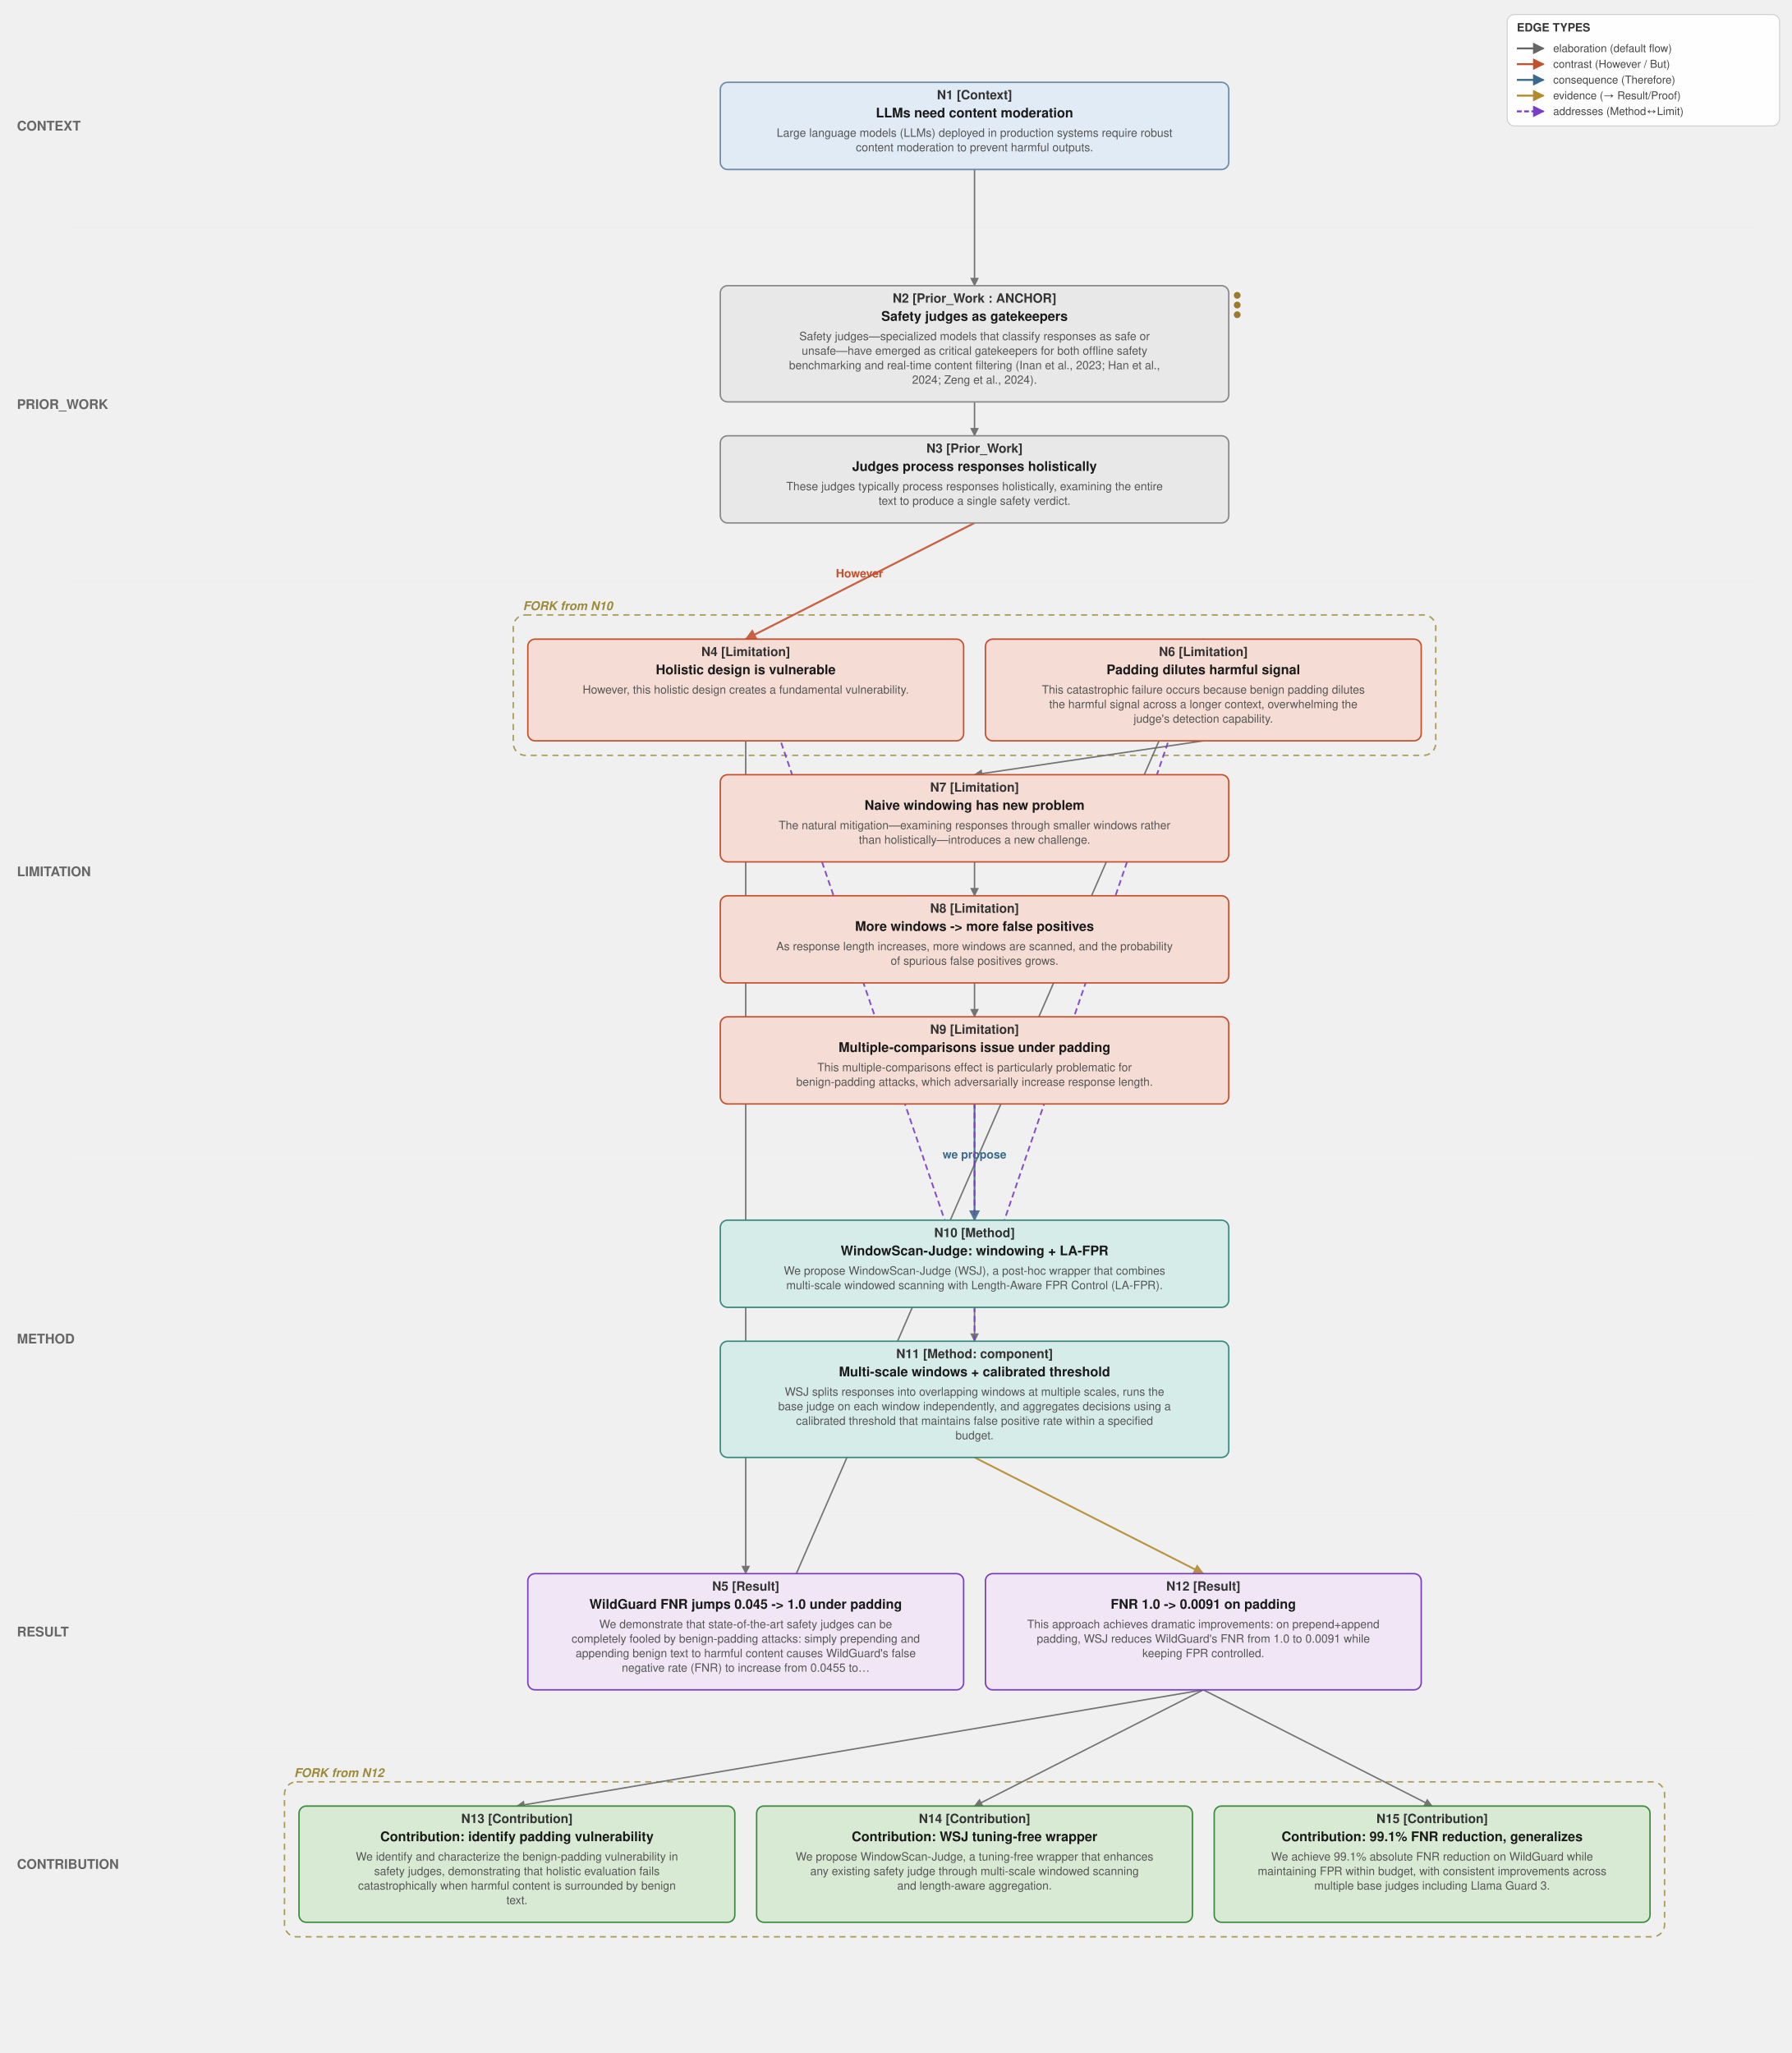
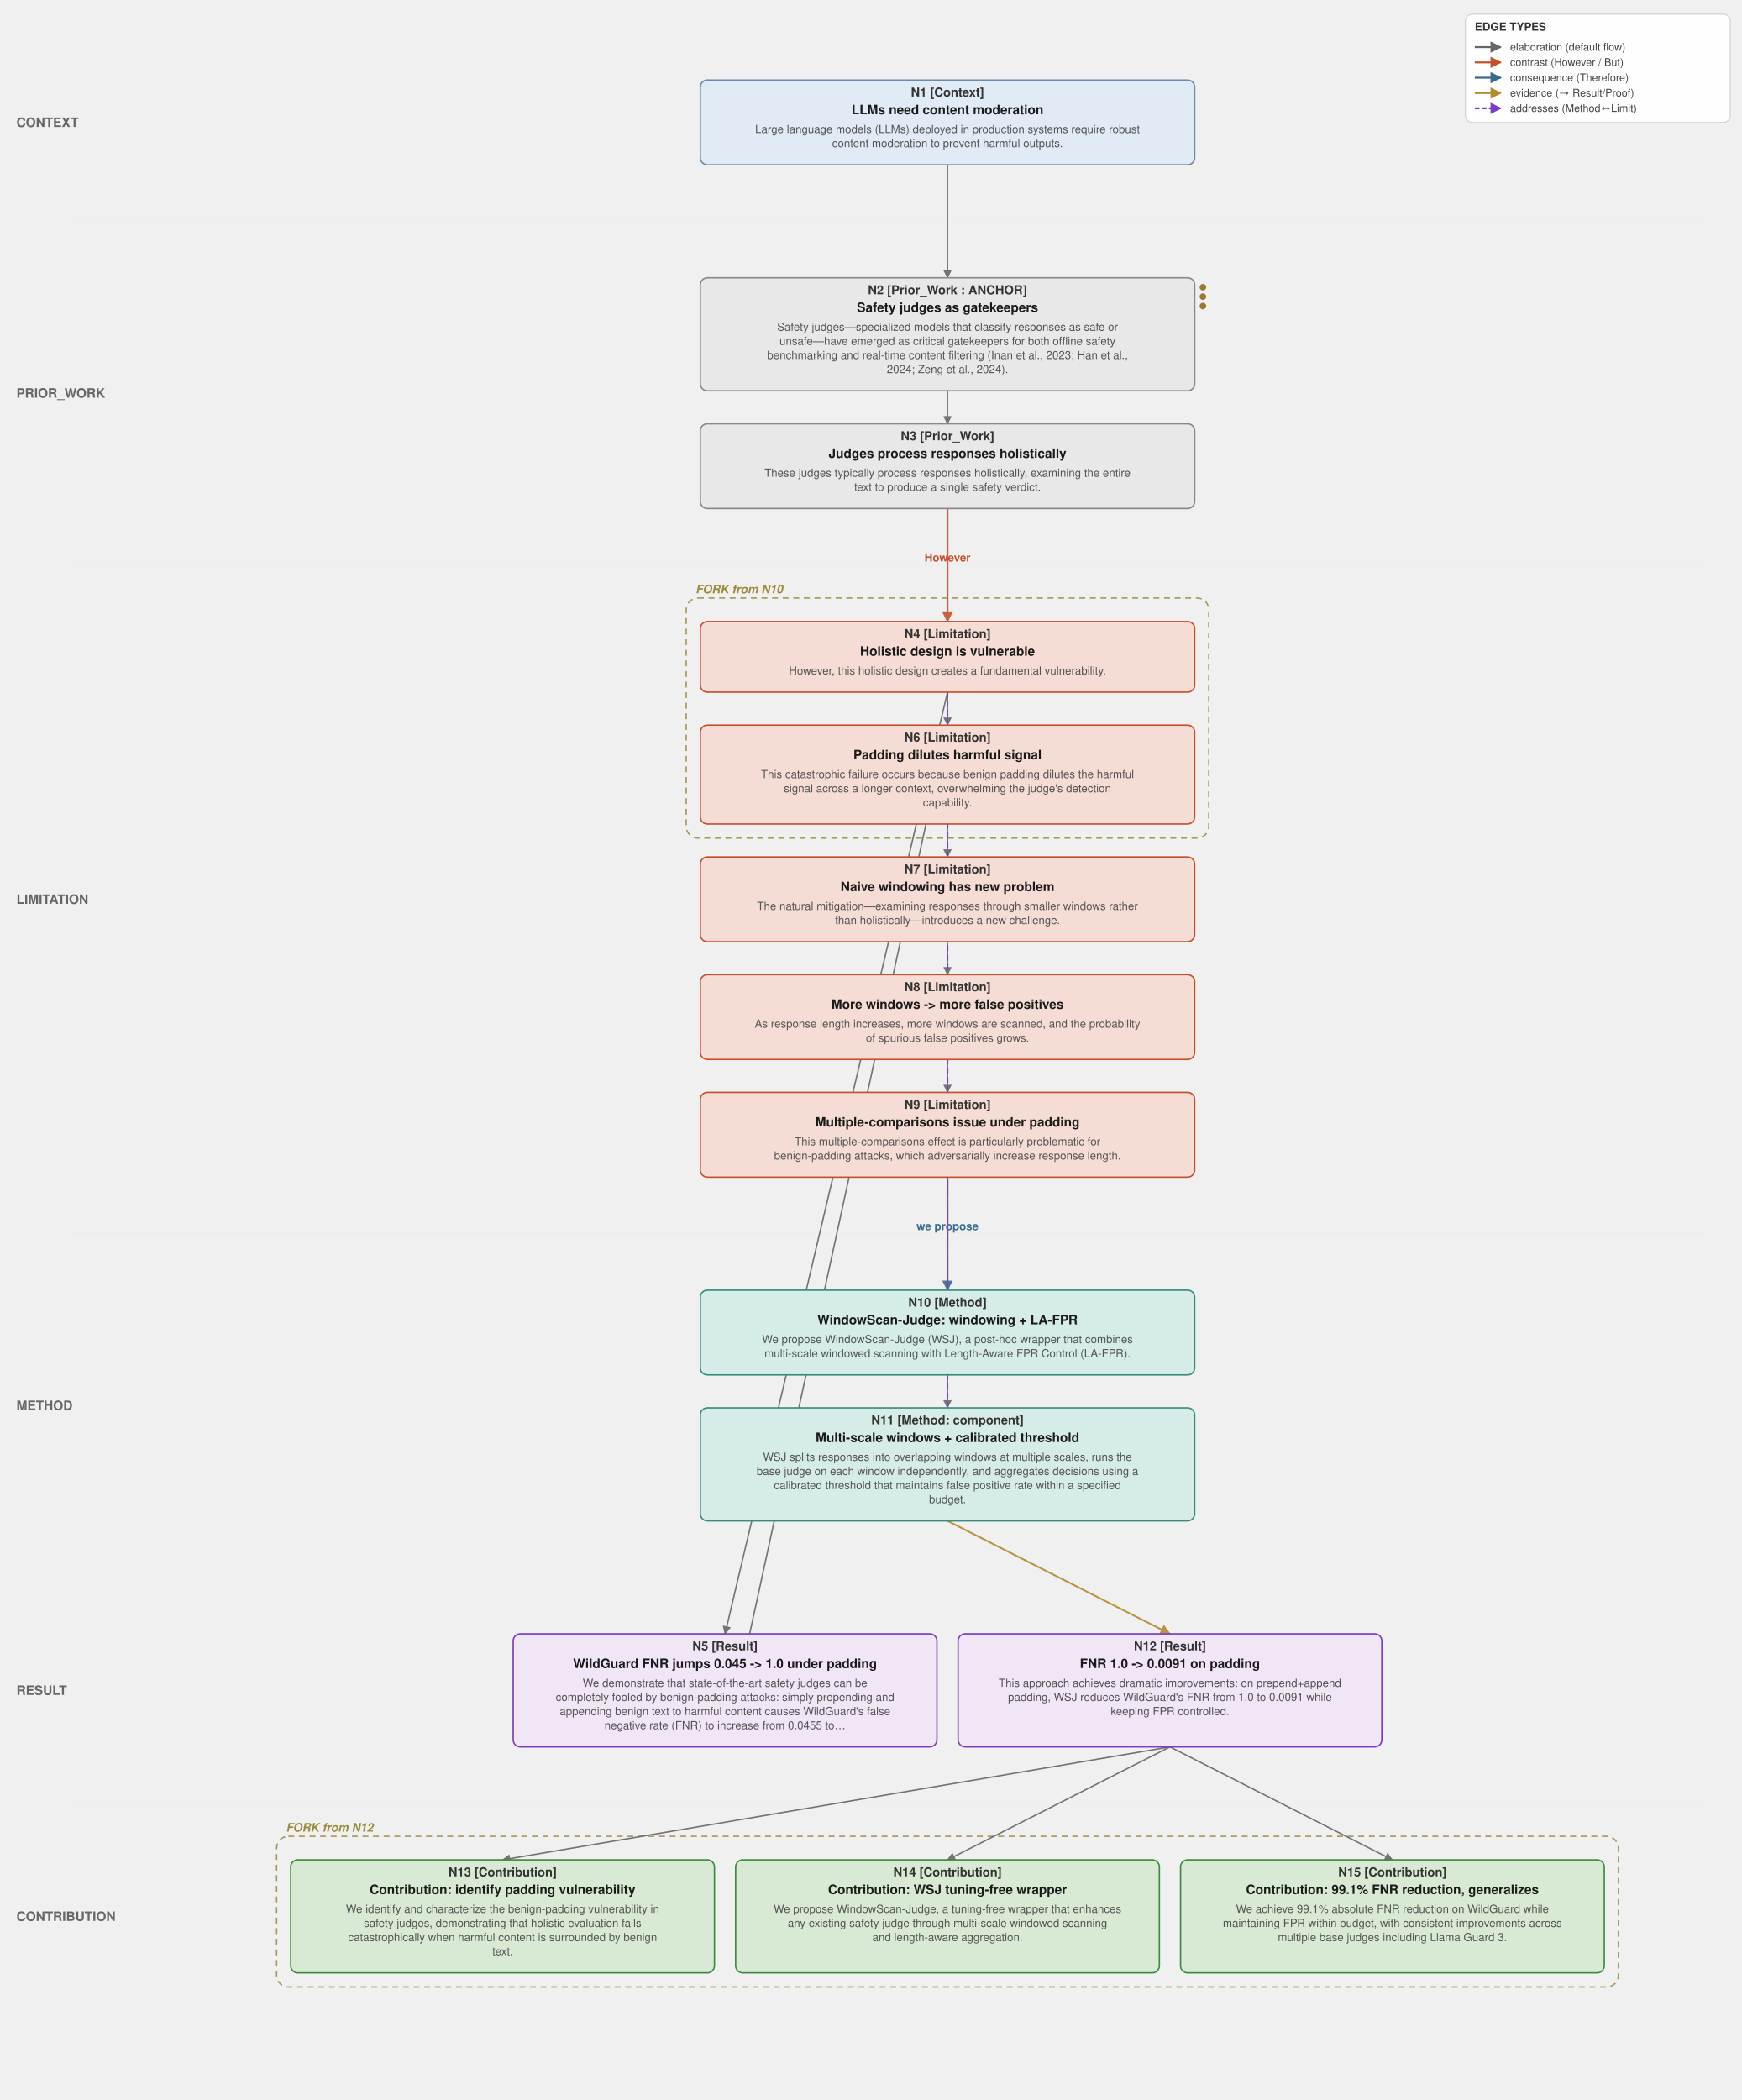
- <svg xmlns="http://www.w3.org/2000/svg" viewBox="0 0 1480 1696" style="width:100%; background:#fdfcf6; border:1px solid #e2e0d7; border-radius:8px;" font-family="-apple-system, BlinkMacSystemFont, Helvetica, Arial, sans-serif">
+ <svg xmlns="http://www.w3.org/2000/svg" viewBox="0 0 1480 1784" style="width:100%; background:#fdfcf6; border:1px solid #e2e0d7; border-radius:8px;" font-family="-apple-system, BlinkMacSystemFont, Helvetica, Arial, sans-serif">
  <defs>
    <marker id="ar" viewBox="0 0 10 10" refX="9" refY="5" markerWidth="6" markerHeight="6" orient="auto">
      <path d="M 0 0 L 10 5 L 0 10 z" fill="#666" />
    </marker>
    <marker id="ar-crit" viewBox="0 0 10 10" refX="9" refY="5" markerWidth="6" markerHeight="6" orient="auto">
      <path d="M 0 0 L 10 5 L 0 10 z" fill="#c4502e" />
    </marker>
    <marker id="ar-cons" viewBox="0 0 10 10" refX="9" refY="5" markerWidth="6" markerHeight="6" orient="auto">
      <path d="M 0 0 L 10 5 L 0 10 z" fill="#3a6a8a" />
    </marker>
    <marker id="ar-ev" viewBox="0 0 10 10" refX="9" refY="5" markerWidth="6" markerHeight="6" orient="auto">
      <path d="M 0 0 L 10 5 L 0 10 z" fill="#b38a2c" />
    </marker>
    <marker id="ar-back" viewBox="0 0 10 10" refX="9" refY="5" markerWidth="6" markerHeight="6" orient="auto">
      <path d="M 0 0 L 10 5 L 0 10 z" fill="#7a3ec4" />
    </marker>
  </defs>
  <text x="14" y="104" font-size="11" fill="#666" font-weight="700" dominant-baseline="middle">CONTEXT</text>
  <text x="14" y="334" font-size="11" fill="#666" font-weight="700" dominant-baseline="middle">PRIOR_WORK</text>
  <line x1="60" y1="188" x2="1450" y2="188" stroke="#eee" stroke-width="1" />
-   <text x="14" y="720" font-size="11" fill="#666" font-weight="700" dominant-baseline="middle">LIMITATION</text>
+   <text x="14" y="764" font-size="11" fill="#666" font-weight="700" dominant-baseline="middle">LIMITATION</text>
  <line x1="60" y1="480" x2="1450" y2="480" stroke="#eee" stroke-width="1" />
-   <text x="14" y="1106" font-size="11" fill="#666" font-weight="700" dominant-baseline="middle">METHOD</text>
-   <line x1="60" y1="960" x2="1450" y2="960" stroke="#eee" stroke-width="1" />
-   <text x="14" y="1348" font-size="11" fill="#666" font-weight="700" dominant-baseline="middle">RESULT</text>
-   <line x1="60" y1="1252" x2="1450" y2="1252" stroke="#eee" stroke-width="1" />
-   <text x="14" y="1540" font-size="11" fill="#666" font-weight="700" dominant-baseline="middle">CONTRIBUTION</text>
-   <line x1="60" y1="1444" x2="1450" y2="1444" stroke="#eee" stroke-width="1" />
-   <rect x="424" y="508" width="762" height="116" rx="10" fill="none" stroke="#9b8a3a" stroke-width="1.2" stroke-dasharray="5 4" opacity="0.85" />
-   <text x="432" y="504" font-size="10" fill="#9b8a3a" font-style="italic" font-weight="600">FORK from N10</text>
-   <rect x="235" y="1472" width="1140" height="128" rx="10" fill="none" stroke="#9b8a3a" stroke-width="1.2" stroke-dasharray="5 4" opacity="0.85" />
-   <text x="243" y="1468" font-size="10" fill="#9b8a3a" font-style="italic" font-weight="600">FORK from N12</text>
+   <text x="14" y="1194" font-size="11" fill="#666" font-weight="700" dominant-baseline="middle">METHOD</text>
+   <line x1="60" y1="1048" x2="1450" y2="1048" stroke="#eee" stroke-width="1" />
+   <text x="14" y="1436" font-size="11" fill="#666" font-weight="700" dominant-baseline="middle">RESULT</text>
+   <line x1="60" y1="1340" x2="1450" y2="1340" stroke="#eee" stroke-width="1" />
+   <text x="14" y="1628" font-size="11" fill="#666" font-weight="700" dominant-baseline="middle">CONTRIBUTION</text>
+   <line x1="60" y1="1532" x2="1450" y2="1532" stroke="#eee" stroke-width="1" />
+   <rect x="583" y="508" width="444" height="204" rx="10" fill="none" stroke="#9b8a3a" stroke-width="1.2" stroke-dasharray="5 4" opacity="0.85" />
+   <text x="591" y="504" font-size="10" fill="#9b8a3a" font-style="italic" font-weight="600">FORK from N10</text>
+   <rect x="235" y="1560" width="1140" height="128" rx="10" fill="none" stroke="#9b8a3a" stroke-width="1.2" stroke-dasharray="5 4" opacity="0.85" />
+   <text x="243" y="1556" font-size="10" fill="#9b8a3a" font-style="italic" font-weight="600">FORK from N12</text>
  <line x1="805" y1="140" x2="805" y2="236" stroke="#666" stroke-width="1.2" marker-end="url(#ar)" opacity="0.9" />
  <line x1="805" y1="332" x2="805" y2="360" stroke="#666" stroke-width="1.2" marker-end="url(#ar)" opacity="0.9" />
-   <line x1="805" y1="432" x2="616" y2="528" stroke="#c4502e" stroke-width="1.6" marker-end="url(#ar-crit)" opacity="0.9" />
-   <text x="710" y="477" font-size="9.5" fill="#c4502e" font-weight="600" text-anchor="middle">However</text>
-   <line x1="616" y1="612" x2="616" y2="1300" stroke="#666" stroke-width="1.2" marker-end="url(#ar)" opacity="0.9" />
-   <line x1="616" y1="1396" x2="994" y2="528" stroke="#666" stroke-width="1.2" marker-end="url(#ar)" opacity="0.9" />
-   <line x1="994" y1="612" x2="805" y2="640" stroke="#666" stroke-width="1.2" marker-end="url(#ar)" opacity="0.9" />
-   <line x1="805" y1="712" x2="805" y2="740" stroke="#666" stroke-width="1.2" marker-end="url(#ar)" opacity="0.9" />
-   <line x1="805" y1="812" x2="805" y2="840" stroke="#666" stroke-width="1.2" marker-end="url(#ar)" opacity="0.9" />
-   <line x1="805" y1="912" x2="805" y2="1008" stroke="#3a6a8a" stroke-width="1.5" marker-end="url(#ar-cons)" opacity="0.9" />
-   <text x="805" y="957" font-size="9.5" fill="#3a6a8a" font-weight="600" text-anchor="middle">we propose</text>
-   <line x1="805" y1="1080" x2="805" y2="1108" stroke="#666" stroke-width="1.2" marker-end="url(#ar)" opacity="0.9" />
-   <line x1="805" y1="1204" x2="994" y2="1300" stroke="#b38a2c" stroke-width="1.5" marker-end="url(#ar-ev)" opacity="0.9" />
-   <line x1="994" y1="1396" x2="427" y2="1492" stroke="#666" stroke-width="1.2" marker-end="url(#ar)" opacity="0.9" />
-   <line x1="994" y1="1396" x2="805" y2="1492" stroke="#666" stroke-width="1.2" marker-end="url(#ar)" opacity="0.9" />
-   <line x1="994" y1="1396" x2="1183" y2="1492" stroke="#666" stroke-width="1.2" marker-end="url(#ar)" opacity="0.9" />
-   <line x1="805" y1="1080" x2="994" y2="528" stroke="#7a3ec4" stroke-width="1.4" stroke-dasharray="5 3" marker-end="url(#ar-back)" opacity="0.9" />
-   <line x1="805" y1="1204" x2="805" y2="840" stroke="#7a3ec4" stroke-width="1.4" stroke-dasharray="5 3" marker-end="url(#ar-back)" opacity="0.9" />
-   <line x1="805" y1="1080" x2="616" y2="528" stroke="#7a3ec4" stroke-width="1.4" stroke-dasharray="5 3" marker-end="url(#ar-back)" opacity="0.9" />
+   <line x1="805" y1="432" x2="805" y2="528" stroke="#c4502e" stroke-width="1.6" marker-end="url(#ar-crit)" opacity="0.9" />
+   <text x="805" y="477" font-size="9.5" fill="#c4502e" font-weight="600" text-anchor="middle">However</text>
+   <line x1="805" y1="588" x2="616" y2="1388" stroke="#666" stroke-width="1.2" marker-end="url(#ar)" opacity="0.9" />
+   <line x1="616" y1="1484" x2="805" y2="616" stroke="#666" stroke-width="1.2" marker-end="url(#ar)" opacity="0.9" />
+   <line x1="805" y1="588" x2="805" y2="616" stroke="#666" stroke-width="1.2" marker-end="url(#ar)" opacity="0.9" />
+   <line x1="805" y1="700" x2="805" y2="728" stroke="#666" stroke-width="1.2" marker-end="url(#ar)" opacity="0.9" />
+   <line x1="805" y1="800" x2="805" y2="828" stroke="#666" stroke-width="1.2" marker-end="url(#ar)" opacity="0.9" />
+   <line x1="805" y1="900" x2="805" y2="928" stroke="#666" stroke-width="1.2" marker-end="url(#ar)" opacity="0.9" />
+   <line x1="805" y1="1000" x2="805" y2="1096" stroke="#3a6a8a" stroke-width="1.5" marker-end="url(#ar-cons)" opacity="0.9" />
+   <text x="805" y="1045" font-size="9.5" fill="#3a6a8a" font-weight="600" text-anchor="middle">we propose</text>
+   <line x1="805" y1="1168" x2="805" y2="1196" stroke="#666" stroke-width="1.2" marker-end="url(#ar)" opacity="0.9" />
+   <line x1="805" y1="1292" x2="994" y2="1388" stroke="#b38a2c" stroke-width="1.5" marker-end="url(#ar-ev)" opacity="0.9" />
+   <line x1="994" y1="1484" x2="427" y2="1580" stroke="#666" stroke-width="1.2" marker-end="url(#ar)" opacity="0.9" />
+   <line x1="994" y1="1484" x2="805" y2="1580" stroke="#666" stroke-width="1.2" marker-end="url(#ar)" opacity="0.9" />
+   <line x1="994" y1="1484" x2="1183" y2="1580" stroke="#666" stroke-width="1.2" marker-end="url(#ar)" opacity="0.9" />
+   <line x1="805" y1="1168" x2="805" y2="616" stroke="#7a3ec4" stroke-width="1.4" stroke-dasharray="5 3" marker-end="url(#ar-back)" opacity="0.9" />
+   <line x1="805" y1="1292" x2="805" y2="928" stroke="#7a3ec4" stroke-width="1.4" stroke-dasharray="5 3" marker-end="url(#ar-back)" opacity="0.9" />
+   <line x1="805" y1="1168" x2="805" y2="528" stroke="#7a3ec4" stroke-width="1.4" stroke-dasharray="5 3" marker-end="url(#ar-back)" opacity="0.9" />
  <g>
    <rect x="595" y="68" width="420" height="72" rx="6" fill="#e0ebf5" stroke="#6d8ba8" stroke-width="1.2" />
    <text x="805" y="82" text-anchor="middle" font-size="10.5" font-weight="700" fill="#333">N1 [Context]</text>
    <text x="805" y="97" text-anchor="middle" font-size="11" font-weight="600" fill="#1a1a1a">LLMs need content moderation</text>
    <text x="805" y="113" text-anchor="middle" font-size="9.5" fill="#555">Large language models (LLMs) deployed in production systems require robust</text>
    <text x="805" y="125" text-anchor="middle" font-size="9.5" fill="#555">content moderation to prevent harmful outputs.</text>
  </g>
  <circle cx="1022.0" cy="244.0" r="2.8" fill="#9b7a2e" />
  <circle cx="1022.0" cy="252.0" r="2.8" fill="#9b7a2e" />
  <circle cx="1022.0" cy="260.0" r="2.8" fill="#9b7a2e" />
  <g>
    <rect x="595" y="236" width="420" height="96" rx="6" fill="#e8e8e8" stroke="#888" stroke-width="1.2" />
    <text x="805" y="250" text-anchor="middle" font-size="10.5" font-weight="700" fill="#333">N2 [Prior_Work : ANCHOR]</text>
    <text x="805" y="265" text-anchor="middle" font-size="11" font-weight="600" fill="#1a1a1a">Safety judges as gatekeepers</text>
    <text x="805" y="281" text-anchor="middle" font-size="9.5" fill="#555">Safety judges—specialized models that classify responses as safe or</text>
    <text x="805" y="293" text-anchor="middle" font-size="9.5" fill="#555">unsafe—have emerged as critical gatekeepers for both offline safety</text>
    <text x="805" y="305" text-anchor="middle" font-size="9.5" fill="#555">benchmarking and real-time content filtering (Inan et al., 2023; Han et al.,</text>
    <text x="805" y="317" text-anchor="middle" font-size="9.5" fill="#555">2024; Zeng et al., 2024).</text>
  </g>
  <g>
    <rect x="595" y="360" width="420" height="72" rx="6" fill="#e8e8e8" stroke="#888" stroke-width="1.2" />
    <text x="805" y="374" text-anchor="middle" font-size="10.5" font-weight="700" fill="#333">N3 [Prior_Work]</text>
    <text x="805" y="389" text-anchor="middle" font-size="11" font-weight="600" fill="#1a1a1a">Judges process responses holistically</text>
    <text x="805" y="405" text-anchor="middle" font-size="9.5" fill="#555">These judges typically process responses holistically, examining the entire</text>
    <text x="805" y="417" text-anchor="middle" font-size="9.5" fill="#555">text to produce a single safety verdict.</text>
  </g>
  <g>
-     <rect x="436" y="528" width="360" height="84" rx="6" fill="#f5dcd4" stroke="#c4502e" stroke-width="1.2" />
-     <text x="616" y="542" text-anchor="middle" font-size="10.5" font-weight="700" fill="#333">N4 [Limitation]</text>
-     <text x="616" y="557" text-anchor="middle" font-size="11" font-weight="600" fill="#1a1a1a">Holistic design is vulnerable</text>
-     <text x="616" y="573" text-anchor="middle" font-size="9.5" fill="#555">However, this holistic design creates a fundamental vulnerability.</text>
+     <rect x="595" y="528" width="420" height="60" rx="6" fill="#f5dcd4" stroke="#c4502e" stroke-width="1.2" />
+     <text x="805" y="542" text-anchor="middle" font-size="10.5" font-weight="700" fill="#333">N4 [Limitation]</text>
+     <text x="805" y="557" text-anchor="middle" font-size="11" font-weight="600" fill="#1a1a1a">Holistic design is vulnerable</text>
+     <text x="805" y="573" text-anchor="middle" font-size="9.5" fill="#555">However, this holistic design creates a fundamental vulnerability.</text>
  </g>
  <g>
-     <rect x="436" y="1300" width="360" height="96" rx="6" fill="#f0e6f5" stroke="#7a3ec4" stroke-width="1.2" />
-     <text x="616" y="1314" text-anchor="middle" font-size="10.5" font-weight="700" fill="#333">N5 [Result]</text>
-     <text x="616" y="1329" text-anchor="middle" font-size="11" font-weight="600" fill="#1a1a1a">WildGuard FNR jumps 0.045 -&gt; 1.0 under padding</text>
-     <text x="616" y="1345" text-anchor="middle" font-size="9.5" fill="#555">We demonstrate that state-of-the-art safety judges can be</text>
-     <text x="616" y="1357" text-anchor="middle" font-size="9.5" fill="#555">completely fooled by benign-padding attacks: simply prepending and</text>
-     <text x="616" y="1369" text-anchor="middle" font-size="9.5" fill="#555">appending benign text to harmful content causes WildGuard's false</text>
-     <text x="616" y="1381" text-anchor="middle" font-size="9.5" fill="#555">negative rate (FNR) to increase from 0.0455 to…</text>
+     <rect x="436" y="1388" width="360" height="96" rx="6" fill="#f0e6f5" stroke="#7a3ec4" stroke-width="1.2" />
+     <text x="616" y="1402" text-anchor="middle" font-size="10.5" font-weight="700" fill="#333">N5 [Result]</text>
+     <text x="616" y="1417" text-anchor="middle" font-size="11" font-weight="600" fill="#1a1a1a">WildGuard FNR jumps 0.045 -&gt; 1.0 under padding</text>
+     <text x="616" y="1433" text-anchor="middle" font-size="9.5" fill="#555">We demonstrate that state-of-the-art safety judges can be</text>
+     <text x="616" y="1445" text-anchor="middle" font-size="9.5" fill="#555">completely fooled by benign-padding attacks: simply prepending and</text>
+     <text x="616" y="1457" text-anchor="middle" font-size="9.5" fill="#555">appending benign text to harmful content causes WildGuard's false</text>
+     <text x="616" y="1469" text-anchor="middle" font-size="9.5" fill="#555">negative rate (FNR) to increase from 0.0455 to…</text>
  </g>
  <g>
-     <rect x="814" y="528" width="360" height="84" rx="6" fill="#f5dcd4" stroke="#c4502e" stroke-width="1.2" />
-     <text x="994" y="542" text-anchor="middle" font-size="10.5" font-weight="700" fill="#333">N6 [Limitation]</text>
-     <text x="994" y="557" text-anchor="middle" font-size="11" font-weight="600" fill="#1a1a1a">Padding dilutes harmful signal</text>
-     <text x="994" y="573" text-anchor="middle" font-size="9.5" fill="#555">This catastrophic failure occurs because benign padding dilutes</text>
-     <text x="994" y="585" text-anchor="middle" font-size="9.5" fill="#555">the harmful signal across a longer context, overwhelming the</text>
-     <text x="994" y="597" text-anchor="middle" font-size="9.5" fill="#555">judge's detection capability.</text>
+     <rect x="595" y="616" width="420" height="84" rx="6" fill="#f5dcd4" stroke="#c4502e" stroke-width="1.2" />
+     <text x="805" y="630" text-anchor="middle" font-size="10.5" font-weight="700" fill="#333">N6 [Limitation]</text>
+     <text x="805" y="645" text-anchor="middle" font-size="11" font-weight="600" fill="#1a1a1a">Padding dilutes harmful signal</text>
+     <text x="805" y="661" text-anchor="middle" font-size="9.5" fill="#555">This catastrophic failure occurs because benign padding dilutes the harmful</text>
+     <text x="805" y="673" text-anchor="middle" font-size="9.5" fill="#555">signal across a longer context, overwhelming the judge's detection</text>
+     <text x="805" y="685" text-anchor="middle" font-size="9.5" fill="#555">capability.</text>
  </g>
  <g>
-     <rect x="595" y="640" width="420" height="72" rx="6" fill="#f5dcd4" stroke="#c4502e" stroke-width="1.2" />
-     <text x="805" y="654" text-anchor="middle" font-size="10.5" font-weight="700" fill="#333">N7 [Limitation]</text>
-     <text x="805" y="669" text-anchor="middle" font-size="11" font-weight="600" fill="#1a1a1a">Naive windowing has new problem</text>
-     <text x="805" y="685" text-anchor="middle" font-size="9.5" fill="#555">The natural mitigation—examining responses through smaller windows rather</text>
-     <text x="805" y="697" text-anchor="middle" font-size="9.5" fill="#555">than holistically—introduces a new challenge.</text>
+     <rect x="595" y="728" width="420" height="72" rx="6" fill="#f5dcd4" stroke="#c4502e" stroke-width="1.2" />
+     <text x="805" y="742" text-anchor="middle" font-size="10.5" font-weight="700" fill="#333">N7 [Limitation]</text>
+     <text x="805" y="757" text-anchor="middle" font-size="11" font-weight="600" fill="#1a1a1a">Naive windowing has new problem</text>
+     <text x="805" y="773" text-anchor="middle" font-size="9.5" fill="#555">The natural mitigation—examining responses through smaller windows rather</text>
+     <text x="805" y="785" text-anchor="middle" font-size="9.5" fill="#555">than holistically—introduces a new challenge.</text>
  </g>
  <g>
-     <rect x="595" y="740" width="420" height="72" rx="6" fill="#f5dcd4" stroke="#c4502e" stroke-width="1.2" />
-     <text x="805" y="754" text-anchor="middle" font-size="10.5" font-weight="700" fill="#333">N8 [Limitation]</text>
-     <text x="805" y="769" text-anchor="middle" font-size="11" font-weight="600" fill="#1a1a1a">More windows -&gt; more false positives</text>
-     <text x="805" y="785" text-anchor="middle" font-size="9.5" fill="#555">As response length increases, more windows are scanned, and the probability</text>
-     <text x="805" y="797" text-anchor="middle" font-size="9.5" fill="#555">of spurious false positives grows.</text>
+     <rect x="595" y="828" width="420" height="72" rx="6" fill="#f5dcd4" stroke="#c4502e" stroke-width="1.2" />
+     <text x="805" y="842" text-anchor="middle" font-size="10.5" font-weight="700" fill="#333">N8 [Limitation]</text>
+     <text x="805" y="857" text-anchor="middle" font-size="11" font-weight="600" fill="#1a1a1a">More windows -&gt; more false positives</text>
+     <text x="805" y="873" text-anchor="middle" font-size="9.5" fill="#555">As response length increases, more windows are scanned, and the probability</text>
+     <text x="805" y="885" text-anchor="middle" font-size="9.5" fill="#555">of spurious false positives grows.</text>
  </g>
  <g>
-     <rect x="595" y="840" width="420" height="72" rx="6" fill="#f5dcd4" stroke="#c4502e" stroke-width="1.2" />
-     <text x="805" y="854" text-anchor="middle" font-size="10.5" font-weight="700" fill="#333">N9 [Limitation]</text>
-     <text x="805" y="869" text-anchor="middle" font-size="11" font-weight="600" fill="#1a1a1a">Multiple-comparisons issue under padding</text>
-     <text x="805" y="885" text-anchor="middle" font-size="9.5" fill="#555">This multiple-comparisons effect is particularly problematic for</text>
-     <text x="805" y="897" text-anchor="middle" font-size="9.5" fill="#555">benign-padding attacks, which adversarially increase response length.</text>
+     <rect x="595" y="928" width="420" height="72" rx="6" fill="#f5dcd4" stroke="#c4502e" stroke-width="1.2" />
+     <text x="805" y="942" text-anchor="middle" font-size="10.5" font-weight="700" fill="#333">N9 [Limitation]</text>
+     <text x="805" y="957" text-anchor="middle" font-size="11" font-weight="600" fill="#1a1a1a">Multiple-comparisons issue under padding</text>
+     <text x="805" y="973" text-anchor="middle" font-size="9.5" fill="#555">This multiple-comparisons effect is particularly problematic for</text>
+     <text x="805" y="985" text-anchor="middle" font-size="9.5" fill="#555">benign-padding attacks, which adversarially increase response length.</text>
  </g>
  <g>
-     <rect x="595" y="1008" width="420" height="72" rx="6" fill="#d5ece8" stroke="#3a8a7e" stroke-width="1.2" />
-     <text x="805" y="1022" text-anchor="middle" font-size="10.5" font-weight="700" fill="#333">N10 [Method]</text>
-     <text x="805" y="1037" text-anchor="middle" font-size="11" font-weight="600" fill="#1a1a1a">WindowScan-Judge: windowing + LA-FPR</text>
-     <text x="805" y="1053" text-anchor="middle" font-size="9.5" fill="#555">We propose WindowScan-Judge (WSJ), a post-hoc wrapper that combines</text>
-     <text x="805" y="1065" text-anchor="middle" font-size="9.5" fill="#555">multi-scale windowed scanning with Length-Aware FPR Control (LA-FPR).</text>
+     <rect x="595" y="1096" width="420" height="72" rx="6" fill="#d5ece8" stroke="#3a8a7e" stroke-width="1.2" />
+     <text x="805" y="1110" text-anchor="middle" font-size="10.5" font-weight="700" fill="#333">N10 [Method]</text>
+     <text x="805" y="1125" text-anchor="middle" font-size="11" font-weight="600" fill="#1a1a1a">WindowScan-Judge: windowing + LA-FPR</text>
+     <text x="805" y="1141" text-anchor="middle" font-size="9.5" fill="#555">We propose WindowScan-Judge (WSJ), a post-hoc wrapper that combines</text>
+     <text x="805" y="1153" text-anchor="middle" font-size="9.5" fill="#555">multi-scale windowed scanning with Length-Aware FPR Control (LA-FPR).</text>
  </g>
  <g>
-     <rect x="595" y="1108" width="420" height="96" rx="6" fill="#d5ece8" stroke="#3a8a7e" stroke-width="1.2" />
-     <text x="805" y="1122" text-anchor="middle" font-size="10.5" font-weight="700" fill="#333">N11 [Method: component]</text>
-     <text x="805" y="1137" text-anchor="middle" font-size="11" font-weight="600" fill="#1a1a1a">Multi-scale windows + calibrated threshold</text>
-     <text x="805" y="1153" text-anchor="middle" font-size="9.5" fill="#555">WSJ splits responses into overlapping windows at multiple scales, runs the</text>
-     <text x="805" y="1165" text-anchor="middle" font-size="9.5" fill="#555">base judge on each window independently, and aggregates decisions using a</text>
-     <text x="805" y="1177" text-anchor="middle" font-size="9.5" fill="#555">calibrated threshold that maintains false positive rate within a specified</text>
-     <text x="805" y="1189" text-anchor="middle" font-size="9.5" fill="#555">budget.</text>
+     <rect x="595" y="1196" width="420" height="96" rx="6" fill="#d5ece8" stroke="#3a8a7e" stroke-width="1.2" />
+     <text x="805" y="1210" text-anchor="middle" font-size="10.5" font-weight="700" fill="#333">N11 [Method: component]</text>
+     <text x="805" y="1225" text-anchor="middle" font-size="11" font-weight="600" fill="#1a1a1a">Multi-scale windows + calibrated threshold</text>
+     <text x="805" y="1241" text-anchor="middle" font-size="9.5" fill="#555">WSJ splits responses into overlapping windows at multiple scales, runs the</text>
+     <text x="805" y="1253" text-anchor="middle" font-size="9.5" fill="#555">base judge on each window independently, and aggregates decisions using a</text>
+     <text x="805" y="1265" text-anchor="middle" font-size="9.5" fill="#555">calibrated threshold that maintains false positive rate within a specified</text>
+     <text x="805" y="1277" text-anchor="middle" font-size="9.5" fill="#555">budget.</text>
  </g>
  <g>
-     <rect x="814" y="1300" width="360" height="96" rx="6" fill="#f0e6f5" stroke="#7a3ec4" stroke-width="1.2" />
-     <text x="994" y="1314" text-anchor="middle" font-size="10.5" font-weight="700" fill="#333">N12 [Result]</text>
-     <text x="994" y="1329" text-anchor="middle" font-size="11" font-weight="600" fill="#1a1a1a">FNR 1.0 -&gt; 0.0091 on padding</text>
-     <text x="994" y="1345" text-anchor="middle" font-size="9.5" fill="#555">This approach achieves dramatic improvements: on prepend+append</text>
-     <text x="994" y="1357" text-anchor="middle" font-size="9.5" fill="#555">padding, WSJ reduces WildGuard's FNR from 1.0 to 0.0091 while</text>
-     <text x="994" y="1369" text-anchor="middle" font-size="9.5" fill="#555">keeping FPR controlled.</text>
+     <rect x="814" y="1388" width="360" height="96" rx="6" fill="#f0e6f5" stroke="#7a3ec4" stroke-width="1.2" />
+     <text x="994" y="1402" text-anchor="middle" font-size="10.5" font-weight="700" fill="#333">N12 [Result]</text>
+     <text x="994" y="1417" text-anchor="middle" font-size="11" font-weight="600" fill="#1a1a1a">FNR 1.0 -&gt; 0.0091 on padding</text>
+     <text x="994" y="1433" text-anchor="middle" font-size="9.5" fill="#555">This approach achieves dramatic improvements: on prepend+append</text>
+     <text x="994" y="1445" text-anchor="middle" font-size="9.5" fill="#555">padding, WSJ reduces WildGuard's FNR from 1.0 to 0.0091 while</text>
+     <text x="994" y="1457" text-anchor="middle" font-size="9.5" fill="#555">keeping FPR controlled.</text>
  </g>
  <g>
-     <rect x="247" y="1492" width="360" height="96" rx="6" fill="#d8ead4" stroke="#3e8a3e" stroke-width="1.2" />
-     <text x="427" y="1506" text-anchor="middle" font-size="10.5" font-weight="700" fill="#333">N13 [Contribution]</text>
-     <text x="427" y="1521" text-anchor="middle" font-size="11" font-weight="600" fill="#1a1a1a">Contribution: identify padding vulnerability</text>
-     <text x="427" y="1537" text-anchor="middle" font-size="9.5" fill="#555">We identify and characterize the benign-padding vulnerability in</text>
-     <text x="427" y="1549" text-anchor="middle" font-size="9.5" fill="#555">safety judges, demonstrating that holistic evaluation fails</text>
-     <text x="427" y="1561" text-anchor="middle" font-size="9.5" fill="#555">catastrophically when harmful content is surrounded by benign</text>
-     <text x="427" y="1573" text-anchor="middle" font-size="9.5" fill="#555">text.</text>
+     <rect x="247" y="1580" width="360" height="96" rx="6" fill="#d8ead4" stroke="#3e8a3e" stroke-width="1.2" />
+     <text x="427" y="1594" text-anchor="middle" font-size="10.5" font-weight="700" fill="#333">N13 [Contribution]</text>
+     <text x="427" y="1609" text-anchor="middle" font-size="11" font-weight="600" fill="#1a1a1a">Contribution: identify padding vulnerability</text>
+     <text x="427" y="1625" text-anchor="middle" font-size="9.5" fill="#555">We identify and characterize the benign-padding vulnerability in</text>
+     <text x="427" y="1637" text-anchor="middle" font-size="9.5" fill="#555">safety judges, demonstrating that holistic evaluation fails</text>
+     <text x="427" y="1649" text-anchor="middle" font-size="9.5" fill="#555">catastrophically when harmful content is surrounded by benign</text>
+     <text x="427" y="1661" text-anchor="middle" font-size="9.5" fill="#555">text.</text>
  </g>
  <g>
-     <rect x="625" y="1492" width="360" height="96" rx="6" fill="#d8ead4" stroke="#3e8a3e" stroke-width="1.2" />
-     <text x="805" y="1506" text-anchor="middle" font-size="10.5" font-weight="700" fill="#333">N14 [Contribution]</text>
-     <text x="805" y="1521" text-anchor="middle" font-size="11" font-weight="600" fill="#1a1a1a">Contribution: WSJ tuning-free wrapper</text>
-     <text x="805" y="1537" text-anchor="middle" font-size="9.5" fill="#555">We propose WindowScan-Judge, a tuning-free wrapper that enhances</text>
-     <text x="805" y="1549" text-anchor="middle" font-size="9.5" fill="#555">any existing safety judge through multi-scale windowed scanning</text>
-     <text x="805" y="1561" text-anchor="middle" font-size="9.5" fill="#555">and length-aware aggregation.</text>
+     <rect x="625" y="1580" width="360" height="96" rx="6" fill="#d8ead4" stroke="#3e8a3e" stroke-width="1.2" />
+     <text x="805" y="1594" text-anchor="middle" font-size="10.5" font-weight="700" fill="#333">N14 [Contribution]</text>
+     <text x="805" y="1609" text-anchor="middle" font-size="11" font-weight="600" fill="#1a1a1a">Contribution: WSJ tuning-free wrapper</text>
+     <text x="805" y="1625" text-anchor="middle" font-size="9.5" fill="#555">We propose WindowScan-Judge, a tuning-free wrapper that enhances</text>
+     <text x="805" y="1637" text-anchor="middle" font-size="9.5" fill="#555">any existing safety judge through multi-scale windowed scanning</text>
+     <text x="805" y="1649" text-anchor="middle" font-size="9.5" fill="#555">and length-aware aggregation.</text>
  </g>
  <g>
-     <rect x="1003" y="1492" width="360" height="96" rx="6" fill="#d8ead4" stroke="#3e8a3e" stroke-width="1.2" />
-     <text x="1183" y="1506" text-anchor="middle" font-size="10.5" font-weight="700" fill="#333">N15 [Contribution]</text>
-     <text x="1183" y="1521" text-anchor="middle" font-size="11" font-weight="600" fill="#1a1a1a">Contribution: 99.1% FNR reduction, generalizes</text>
-     <text x="1183" y="1537" text-anchor="middle" font-size="9.5" fill="#555">We achieve 99.1% absolute FNR reduction on WildGuard while</text>
-     <text x="1183" y="1549" text-anchor="middle" font-size="9.5" fill="#555">maintaining FPR within budget, with consistent improvements across</text>
-     <text x="1183" y="1561" text-anchor="middle" font-size="9.5" fill="#555">multiple base judges including Llama Guard 3.</text>
+     <rect x="1003" y="1580" width="360" height="96" rx="6" fill="#d8ead4" stroke="#3e8a3e" stroke-width="1.2" />
+     <text x="1183" y="1594" text-anchor="middle" font-size="10.5" font-weight="700" fill="#333">N15 [Contribution]</text>
+     <text x="1183" y="1609" text-anchor="middle" font-size="11" font-weight="600" fill="#1a1a1a">Contribution: 99.1% FNR reduction, generalizes</text>
+     <text x="1183" y="1625" text-anchor="middle" font-size="9.5" fill="#555">We achieve 99.1% absolute FNR reduction on WildGuard while</text>
+     <text x="1183" y="1637" text-anchor="middle" font-size="9.5" fill="#555">maintaining FPR within budget, with consistent improvements across</text>
+     <text x="1183" y="1649" text-anchor="middle" font-size="9.5" fill="#555">multiple base judges including Llama Guard 3.</text>
  </g>
  <g>
    <rect x="1245" y="12" width="225" height="92" rx="6" fill="#ffffff" stroke="#ccc" stroke-width="0.8" opacity="0.95" />
    <text x="1253" y="26" font-size="9.5" font-weight="700" fill="#333">EDGE TYPES</text>
    <line x1="1253" y1="40" x2="1275" y2="40" stroke="#666" stroke-width="1.6" marker-end="url(#ar)" />
    <text x="1283" y="43" font-size="9" fill="#444">elaboration (default flow)</text>
    <line x1="1253" y1="53" x2="1275" y2="53" stroke="#c4502e" stroke-width="1.6" marker-end="url(#ar-crit)" />
    <text x="1283" y="56" font-size="9" fill="#444">contrast (However / But)</text>
    <line x1="1253" y1="66" x2="1275" y2="66" stroke="#3a6a8a" stroke-width="1.6" marker-end="url(#ar-cons)" />
    <text x="1283" y="69" font-size="9" fill="#444">consequence (Therefore)</text>
    <line x1="1253" y1="79" x2="1275" y2="79" stroke="#b38a2c" stroke-width="1.6" marker-end="url(#ar-ev)" />
    <text x="1283" y="82" font-size="9" fill="#444">evidence (→ Result/Proof)</text>
    <line x1="1253" y1="92" x2="1275" y2="92" stroke="#7a3ec4" stroke-width="1.6" stroke-dasharray="4 2" marker-end="url(#ar-back)" />
    <text x="1283" y="95" font-size="9" fill="#444">addresses (Method↔Limit)</text>
  </g>
</svg>
